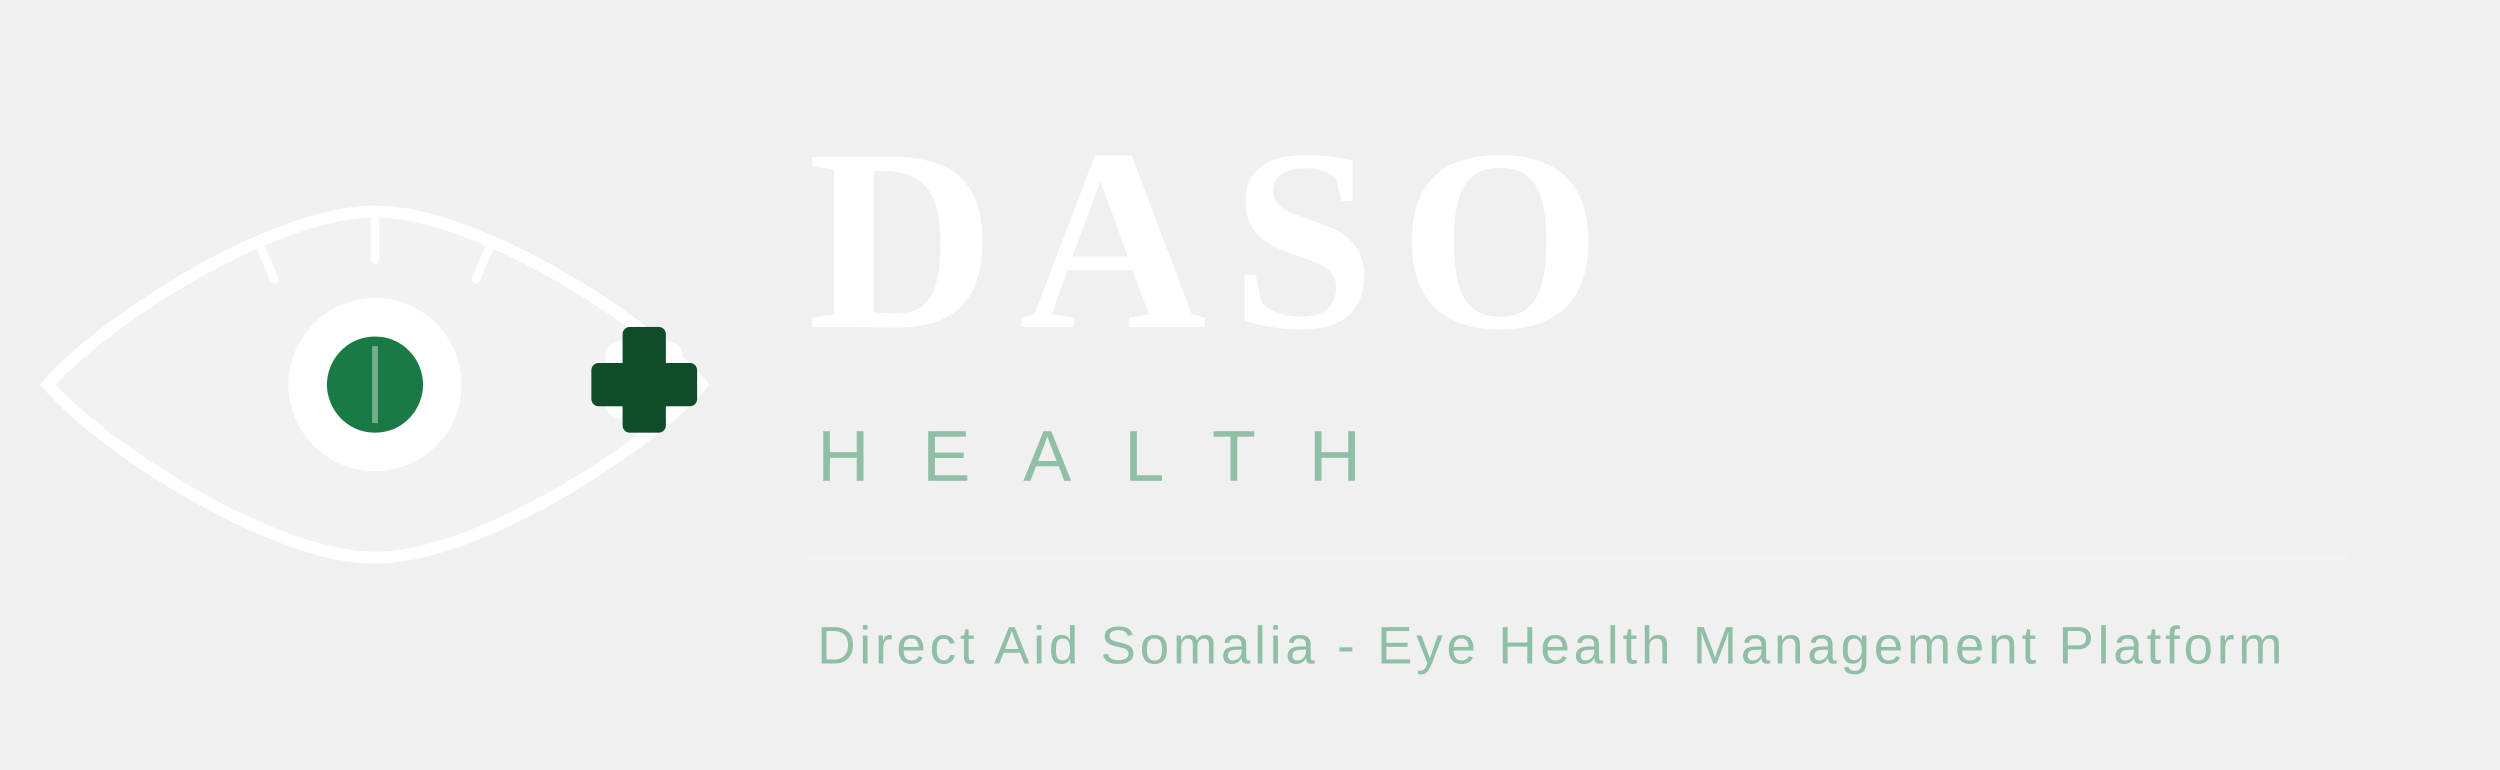
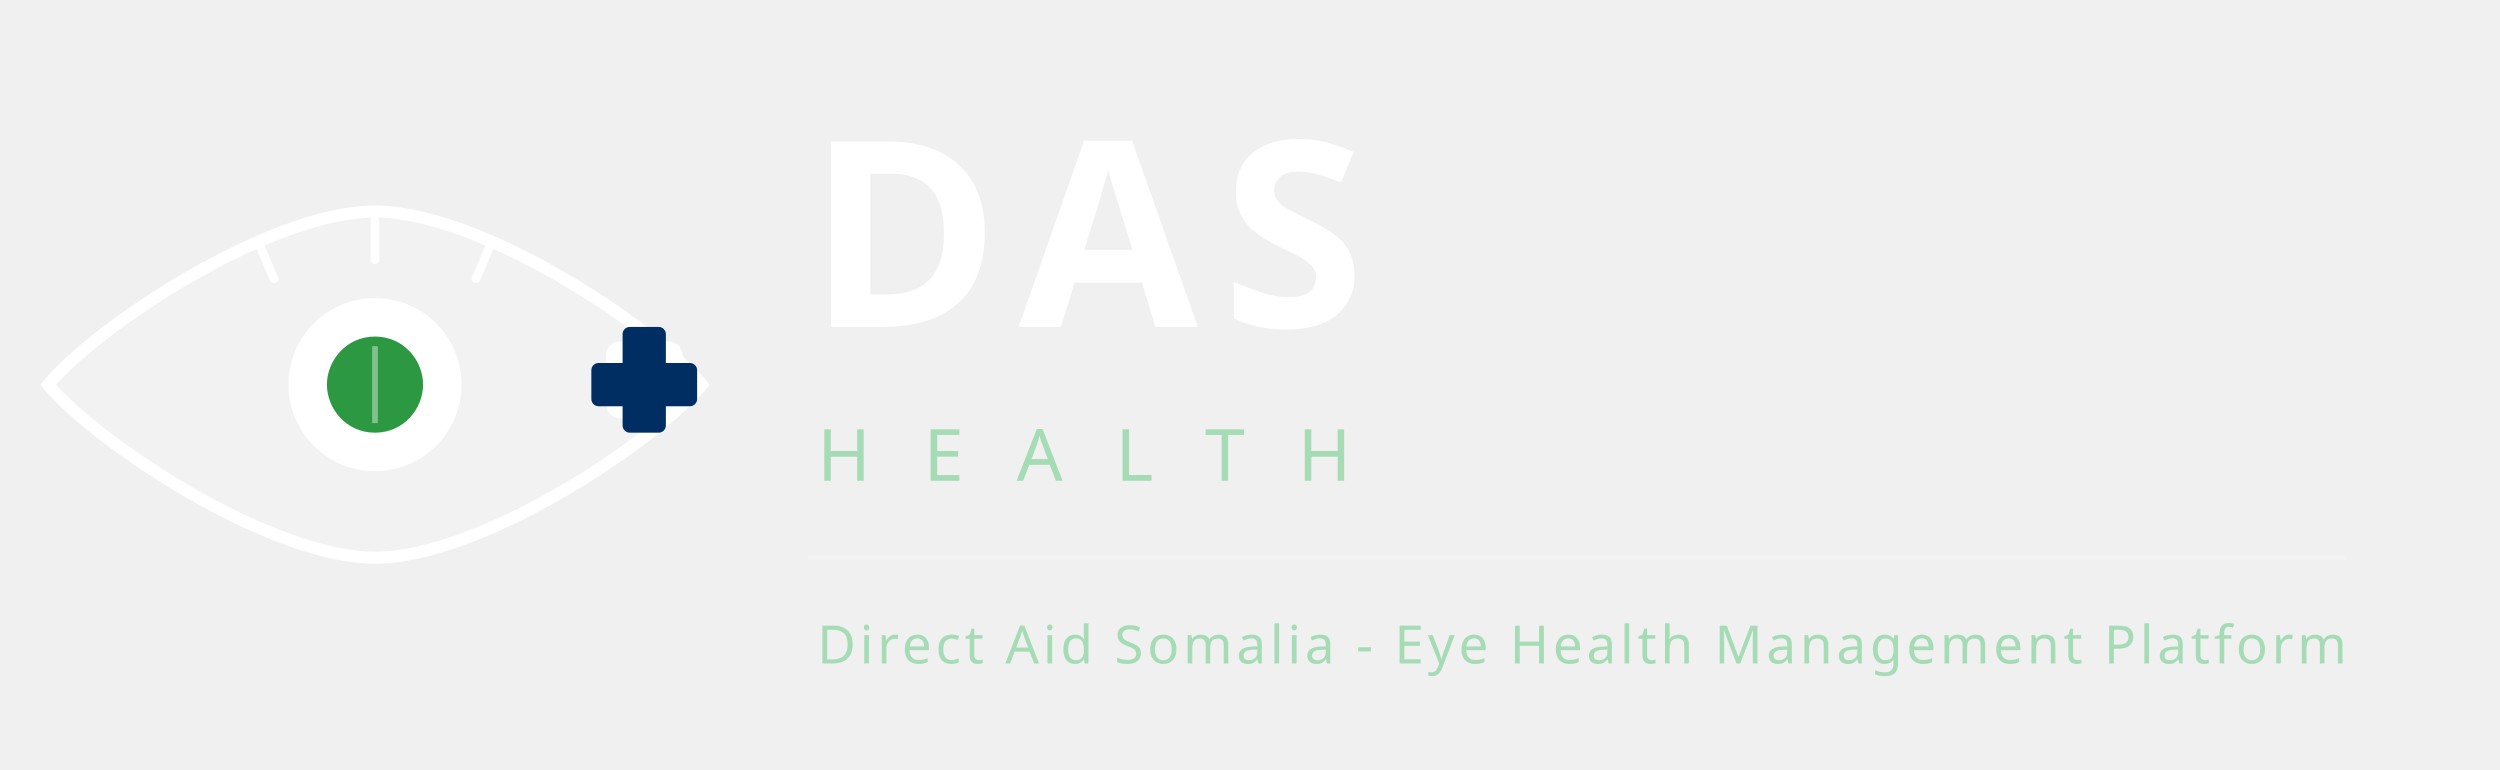
<svg xmlns="http://www.w3.org/2000/svg" viewBox="0 0 520 160" width="520" height="160" role="img">
  <g transform="translate(78, 80)">
    <path d="M0,-36 C22,-36 58,-12 68,0 C58,12 22,36 0,36 C-22,36 -58,12 -68,0 C-58,-12 -22,-36 0,-36 Z" fill="#ffffff" opacity="0.12" />
    <path d="M0,-36 C22,-36 58,-12 68,0 C58,12 22,36 0,36 C-22,36 -58,12 -68,0 C-58,-12 -22,-36 0,-36 Z" fill="none" stroke="#ffffff" stroke-width="2.5" />
    <circle cx="0" cy="0" r="18" fill="#ffffff" />
-     <path d="M0,-10 C6,-10 10,-5 10,0 C10,5 6,10 0,10 C-6,10 -10,5 -10,0 C-10,-5 -6,-10 0,-10 Z" fill="#1A7A46" />
+     <path d="M0,-10 C6,-10 10,-5 10,0 C10,5 6,10 0,10 C-6,10 -10,5 -10,0 C-10,-5 -6,-10 0,-10 Z" fill="#2C9942" />
    <line x1="0" y1="-8" x2="0" y2="8" stroke="#ffffff" stroke-width="1.2" opacity="0.4" />
    <line x1="-24" y1="-29" x2="-21" y2="-22" stroke="#ffffff" stroke-width="1.8" stroke-linecap="round" />
    <line x1="0" y1="-34" x2="0" y2="-26" stroke="#ffffff" stroke-width="1.8" stroke-linecap="round" />
    <line x1="24" y1="-29" x2="21" y2="-22" stroke="#ffffff" stroke-width="1.8" stroke-linecap="round" />
    <rect x="48" y="-9" width="16" height="16" rx="3" fill="#ffffff" opacity="0.9" />
-     <rect x="51.5" y="-12" width="9" height="22" rx="1.5" fill="#0F4D2A" />
-     <rect x="45" y="-4.5" width="22" height="9" rx="1.5" fill="#0F4D2A" />
+     <rect x="51.5" y="-12" width="9" height="22" rx="1.5" fill="#002E63" />
+     <rect x="45" y="-4.5" width="22" height="9" rx="1.5" fill="#002E63" />
  </g>
-   <text x="168" y="68" font-family="'Georgia','Times New Roman',serif" font-size="54" font-weight="700" letter-spacing="5" fill="#ffffff">DASO</text>
-   <text x="170" y="100" font-family="'Arial','Helvetica',sans-serif" font-size="15" font-weight="400" letter-spacing="11" fill="#8FBFA4">HEALTH</text>
+   <text x="168" y="68" font-family="'Poppins'" font-size="54" font-weight="700" letter-spacing="5" fill="#ffffff">DAS</text>
+   <text x="170" y="100" font-family="'Poppins'" font-size="15" font-weight="400" letter-spacing="11" fill="#A6DCB5">HEALTH</text>
  <line x1="168" y1="116" x2="488" y2="116" stroke="#ffffff" stroke-width="0.8" opacity="0.2" />
-   <text x="170" y="138" font-family="'Arial','Helvetica',sans-serif" font-size="11" font-weight="400" letter-spacing="0.8" fill="#8FBFA4">Direct Aid Somalia - Eye Health Management Platform</text>
+   <text x="170" y="138" font-family="'Poppins'" font-size="11" font-weight="400" letter-spacing="0.8" fill="#A6DCB5">Direct Aid Somalia - Eye Health Management Platform</text>
</svg>
